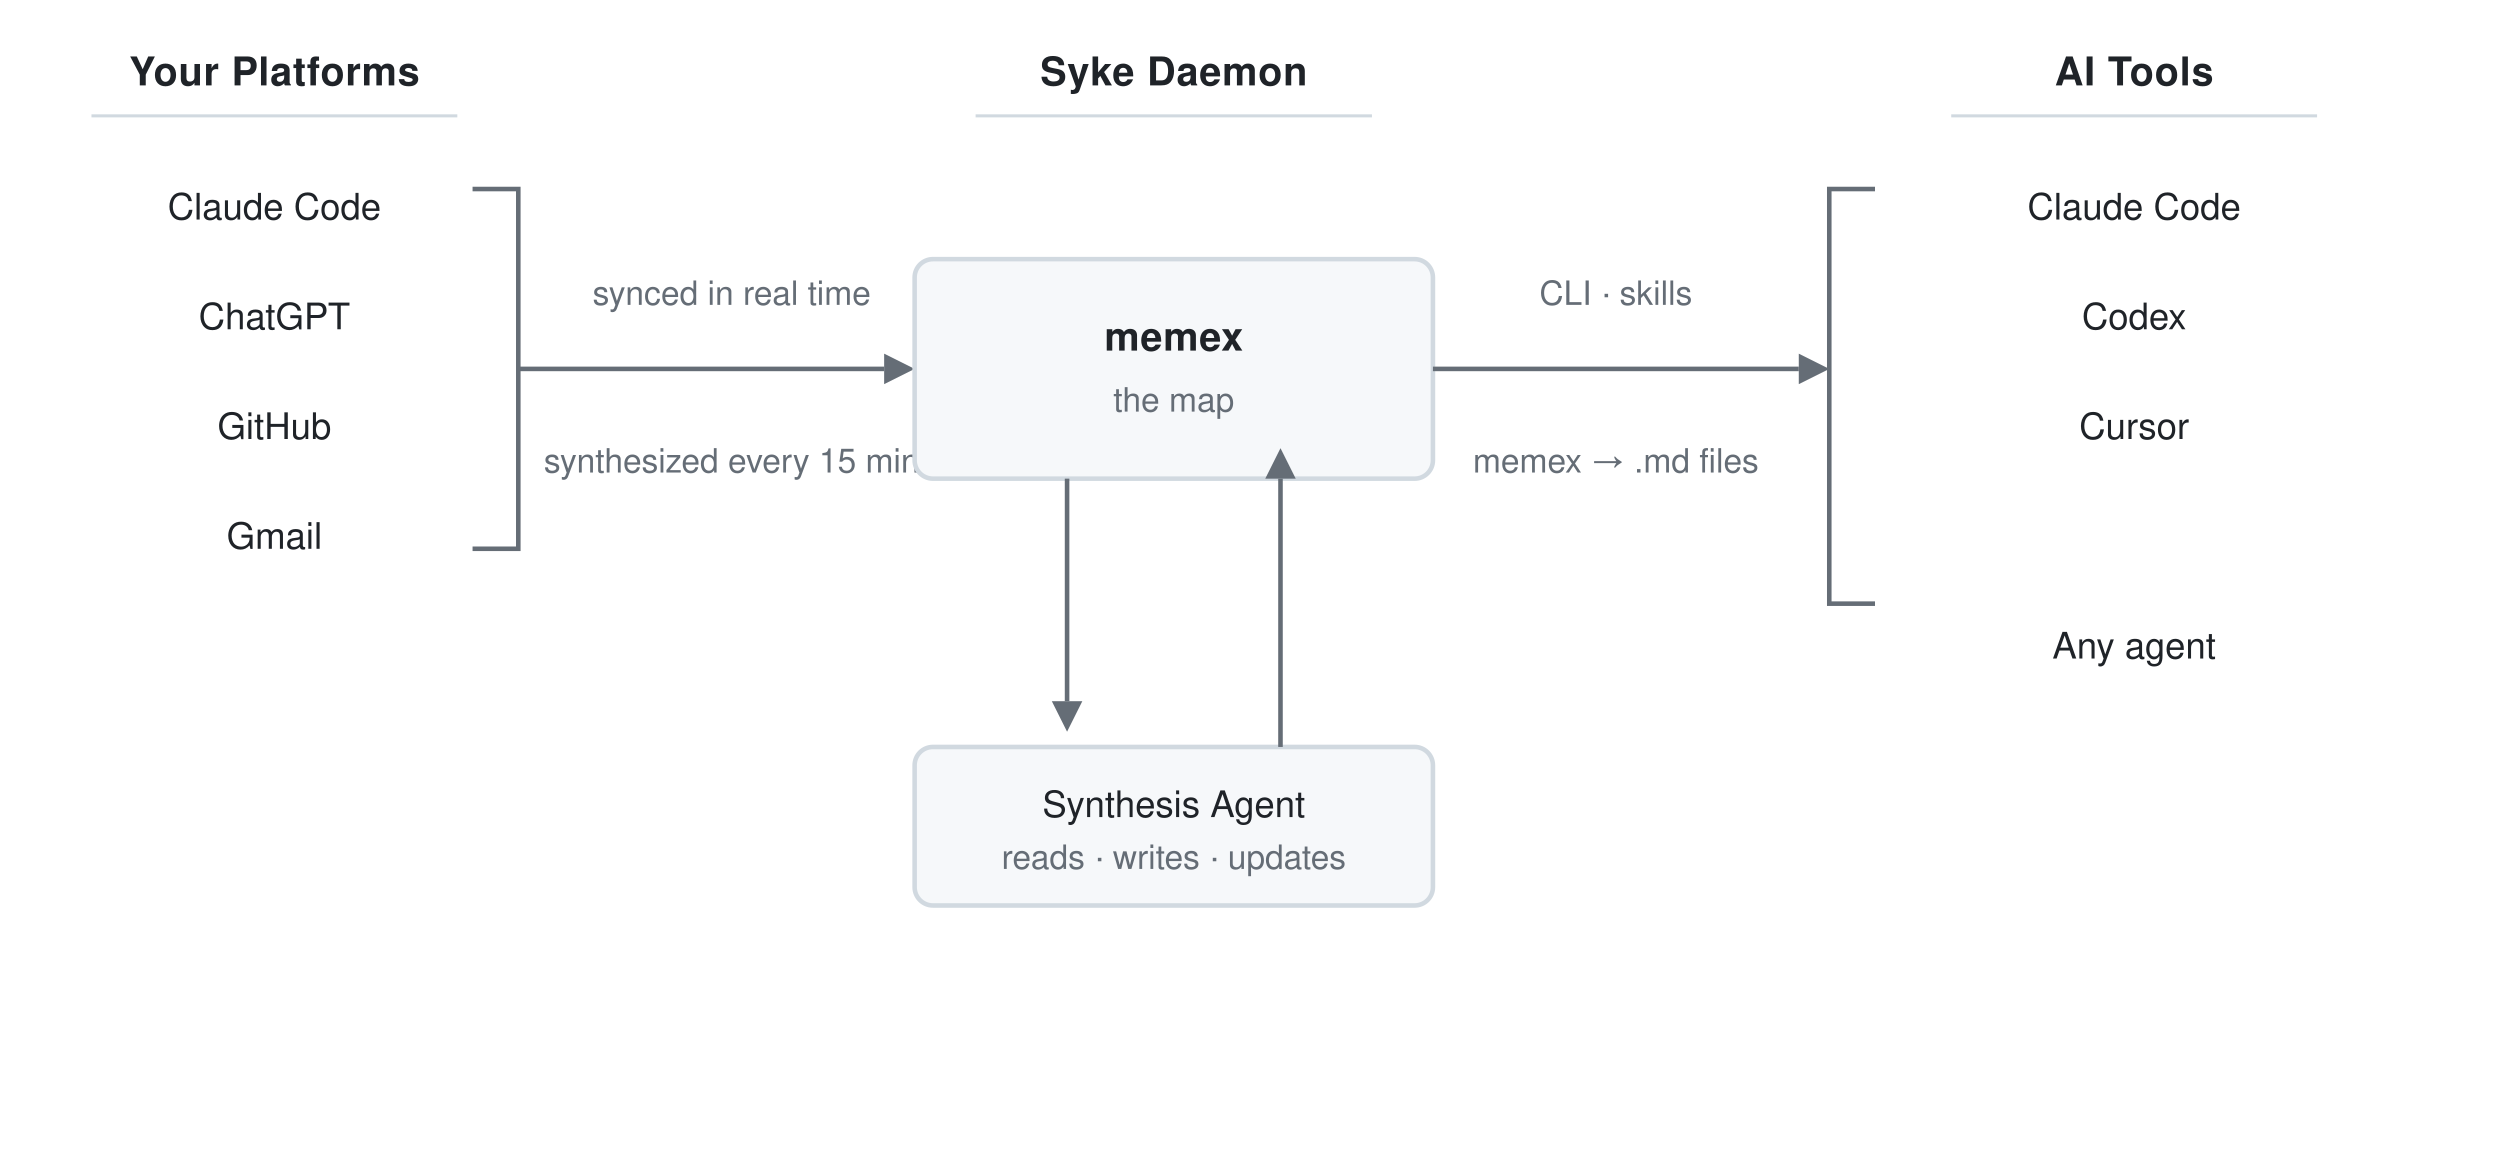
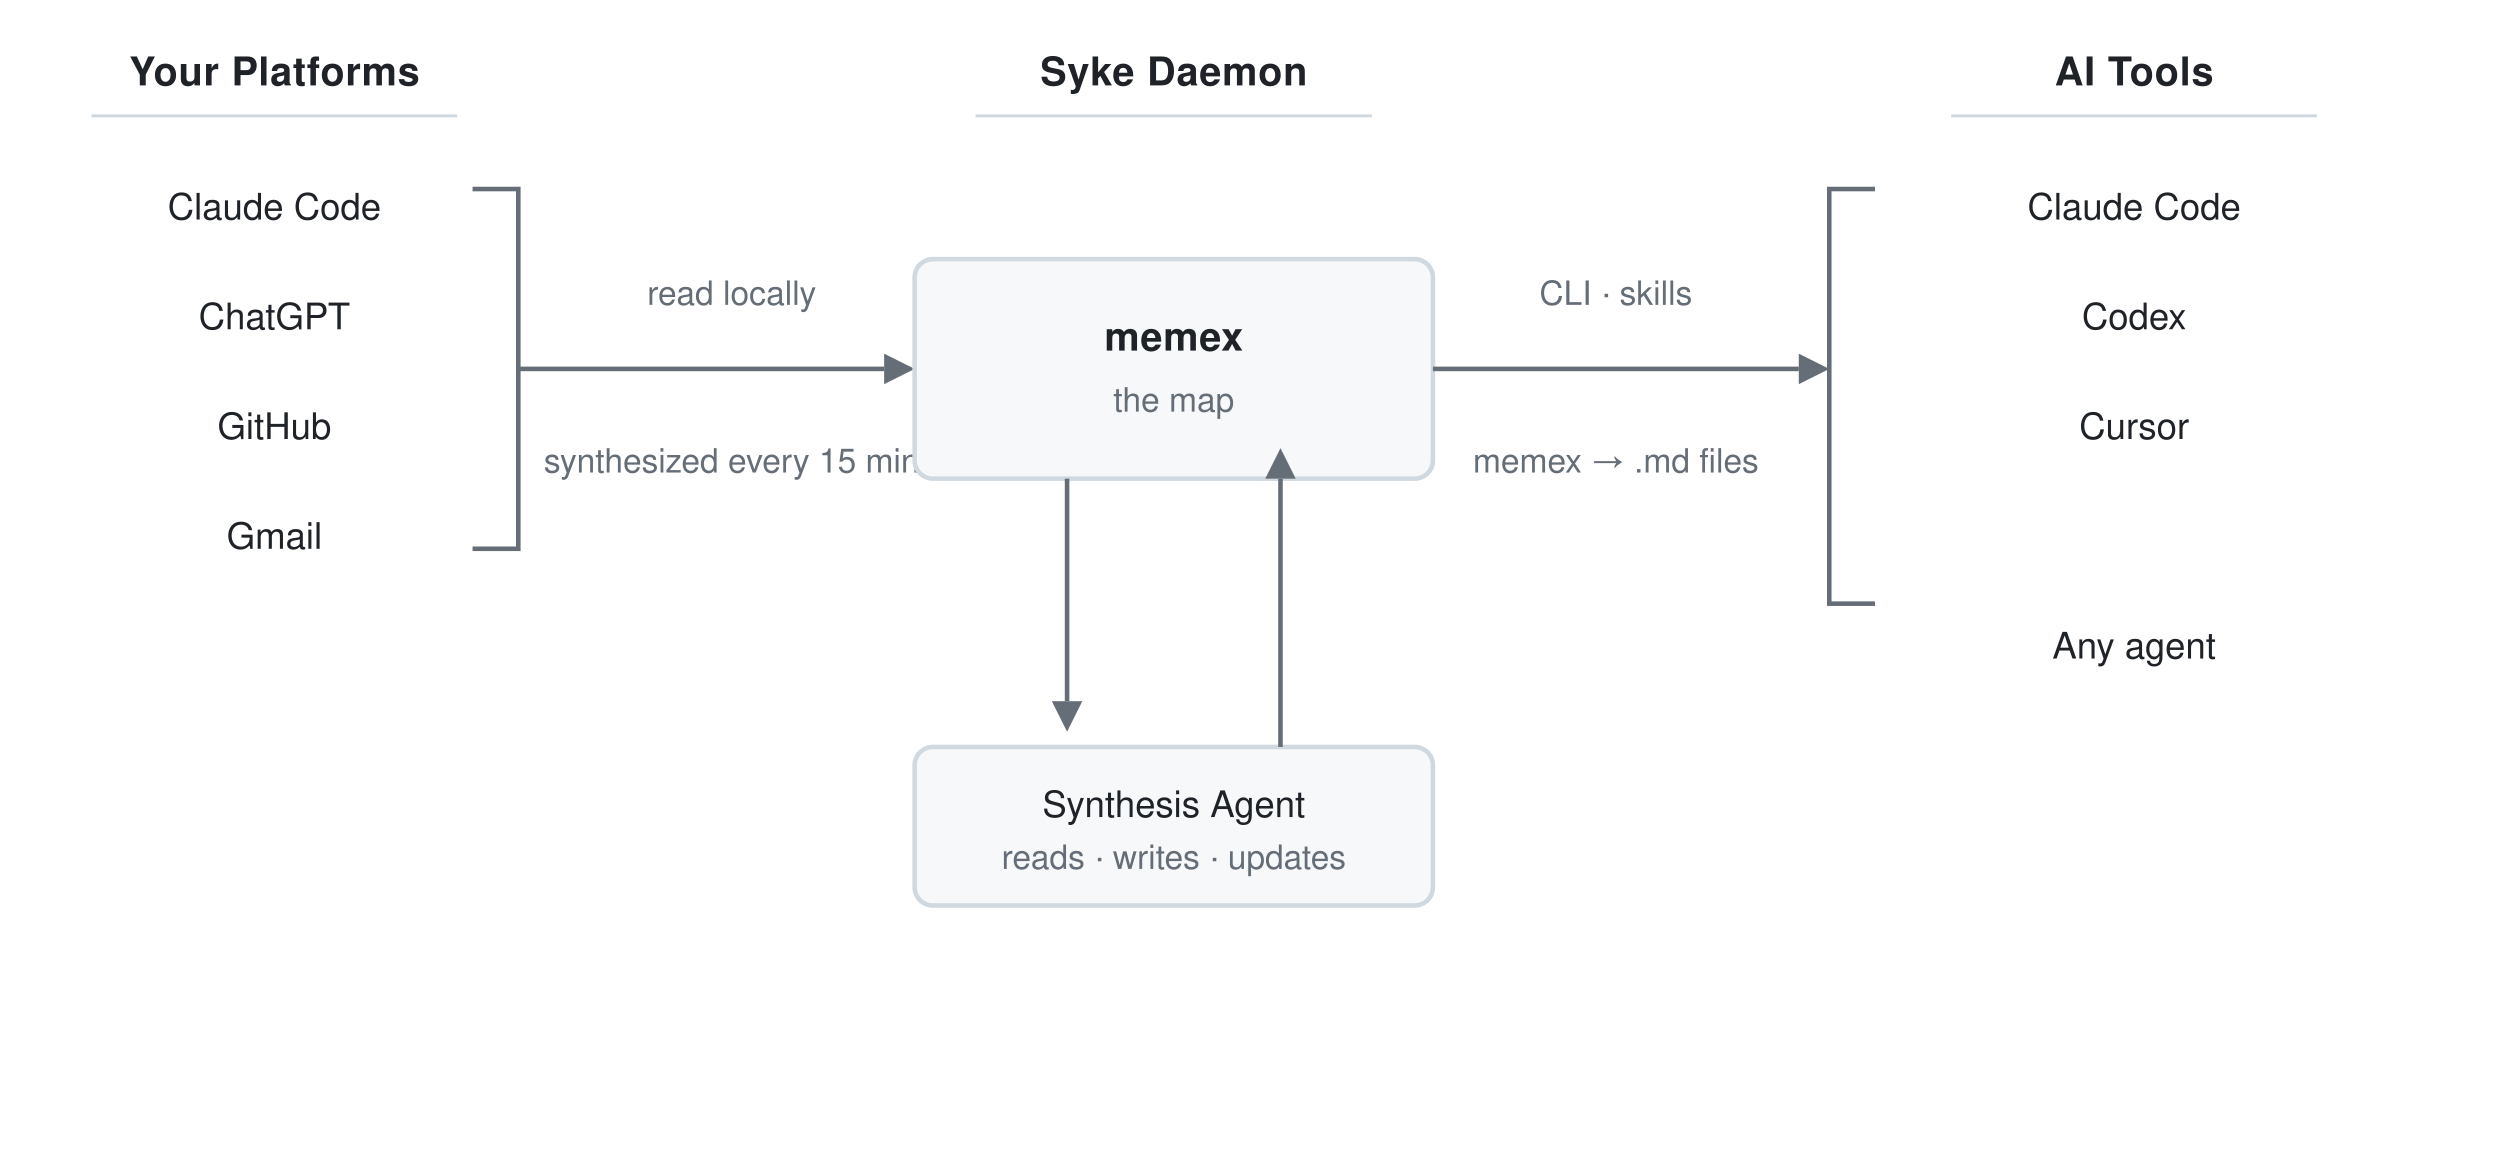
<svg xmlns="http://www.w3.org/2000/svg" viewBox="0 0 820 380" fill="none">
  <style>
    text { font-family: -apple-system, BlinkMacSystemFont, "Segoe UI", Helvetica, Arial, sans-serif; }
    .heading { font-size: 13px; font-weight: 600; fill: #1f2328; letter-spacing: 0.02em; }
    .label { font-size: 12px; fill: #1f2328; }
    .sublabel { font-size: 11px; fill: #656d76; }
    .box-stroke { stroke: #d1d9e0; stroke-width: 1.5; }
    .box-fill { fill: #f6f8fa; }
    .arrow { stroke: #656d76; stroke-width: 1.5; fill: none; }
    .arrowhead { fill: #656d76; }
  </style>
  <text x="90" y="28" class="heading" text-anchor="middle">Your Platforms</text>
  <line x1="30" y1="38" x2="150" y2="38" stroke="#d1d9e0" stroke-width="1" />
  <text x="90" y="72" class="label" text-anchor="middle">Claude Code</text>
  <text x="90" y="108" class="label" text-anchor="middle">ChatGPT</text>
  <text x="90" y="144" class="label" text-anchor="middle">GitHub</text>
  <text x="90" y="180" class="label" text-anchor="middle">Gmail</text>
  <path d="M 155 62 L 170 62 L 170 180 L 155 180" class="arrow" />
  <line x1="170" y1="121" x2="290" y2="121" class="arrow" />
  <polygon points="290,116 300,121 290,126" class="arrowhead" />
-   <text x="240" y="100" class="sublabel" text-anchor="middle">synced in real time</text>
+   <text x="240" y="100" class="sublabel" text-anchor="middle">read locally</text>
  <text x="240" y="155" class="sublabel" text-anchor="middle">synthesized every 15 min</text>
  <rect x="300" y="85" width="170" height="72" rx="6" class="box-stroke box-fill" />
  <text x="385" y="115" class="heading" text-anchor="middle">memex</text>
  <text x="385" y="135" class="sublabel" text-anchor="middle">the map</text>
  <text x="385" y="28" class="heading" text-anchor="middle">Syke Daemon</text>
  <line x1="320" y1="38" x2="450" y2="38" stroke="#d1d9e0" stroke-width="1" />
  <line x1="470" y1="121" x2="590" y2="121" class="arrow" />
  <polygon points="590,116 600,121 590,126" class="arrowhead" />
  <text x="530" y="100" class="sublabel" text-anchor="middle">CLI · skills</text>
  <text x="530" y="155" class="sublabel" text-anchor="middle">memex → .md files</text>
  <path d="M 615 62 L 600 62 L 600 198 L 615 198" class="arrow" />
  <text x="700" y="28" class="heading" text-anchor="middle">AI Tools</text>
  <line x1="640" y1="38" x2="760" y2="38" stroke="#d1d9e0" stroke-width="1" />
  <text x="700" y="72" class="label" text-anchor="middle">Claude Code</text>
  <text x="700" y="108" class="label" text-anchor="middle">Codex</text>
  <text x="700" y="144" class="label" text-anchor="middle">Cursor</text>
  <text x="700" y="216" class="label" text-anchor="middle">Any agent</text>
  <line x1="350" y1="157" x2="350" y2="230" class="arrow" />
  <polygon points="345,230 350,240 355,230" class="arrowhead" />
  <rect x="300" y="245" width="170" height="52" rx="6" class="box-stroke box-fill" />
  <text x="385" y="268" class="label" text-anchor="middle">Synthesis Agent</text>
  <text x="385" y="285" class="sublabel" text-anchor="middle">reads · writes · updates</text>
  <line x1="420" y1="245" x2="420" y2="157" class="arrow" />
  <polygon points="415,157 420,147 425,157" class="arrowhead" />
</svg>
